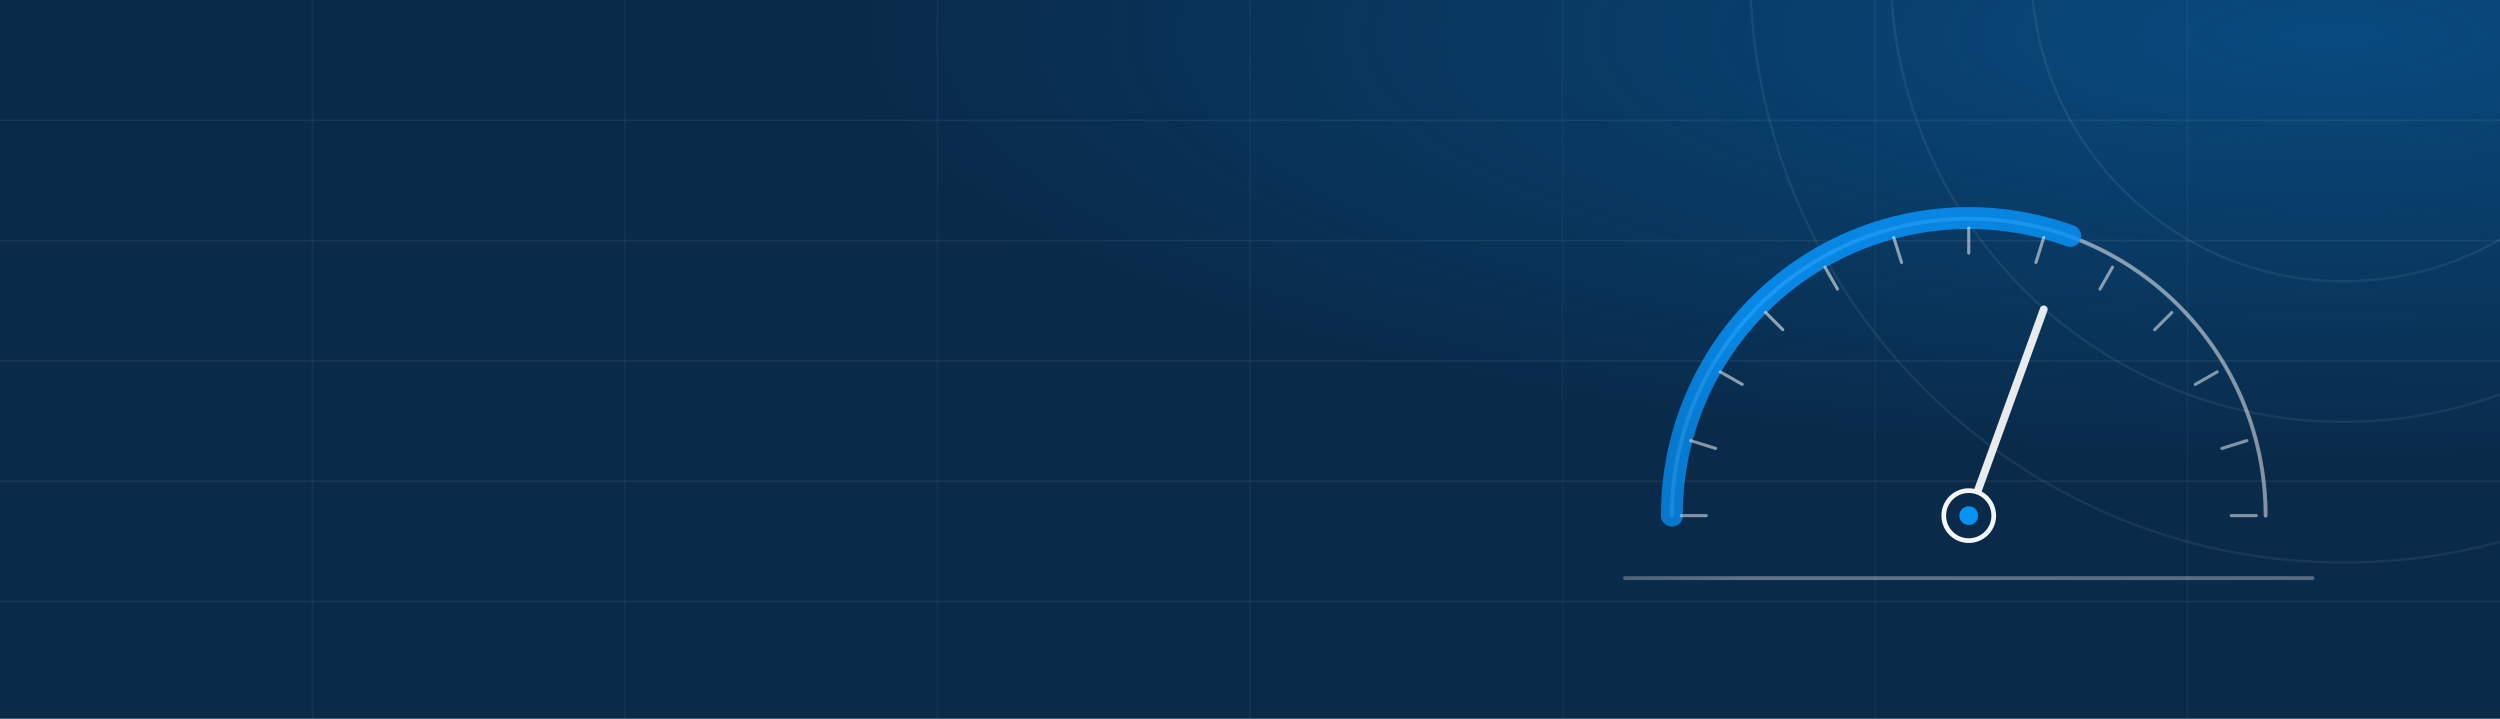
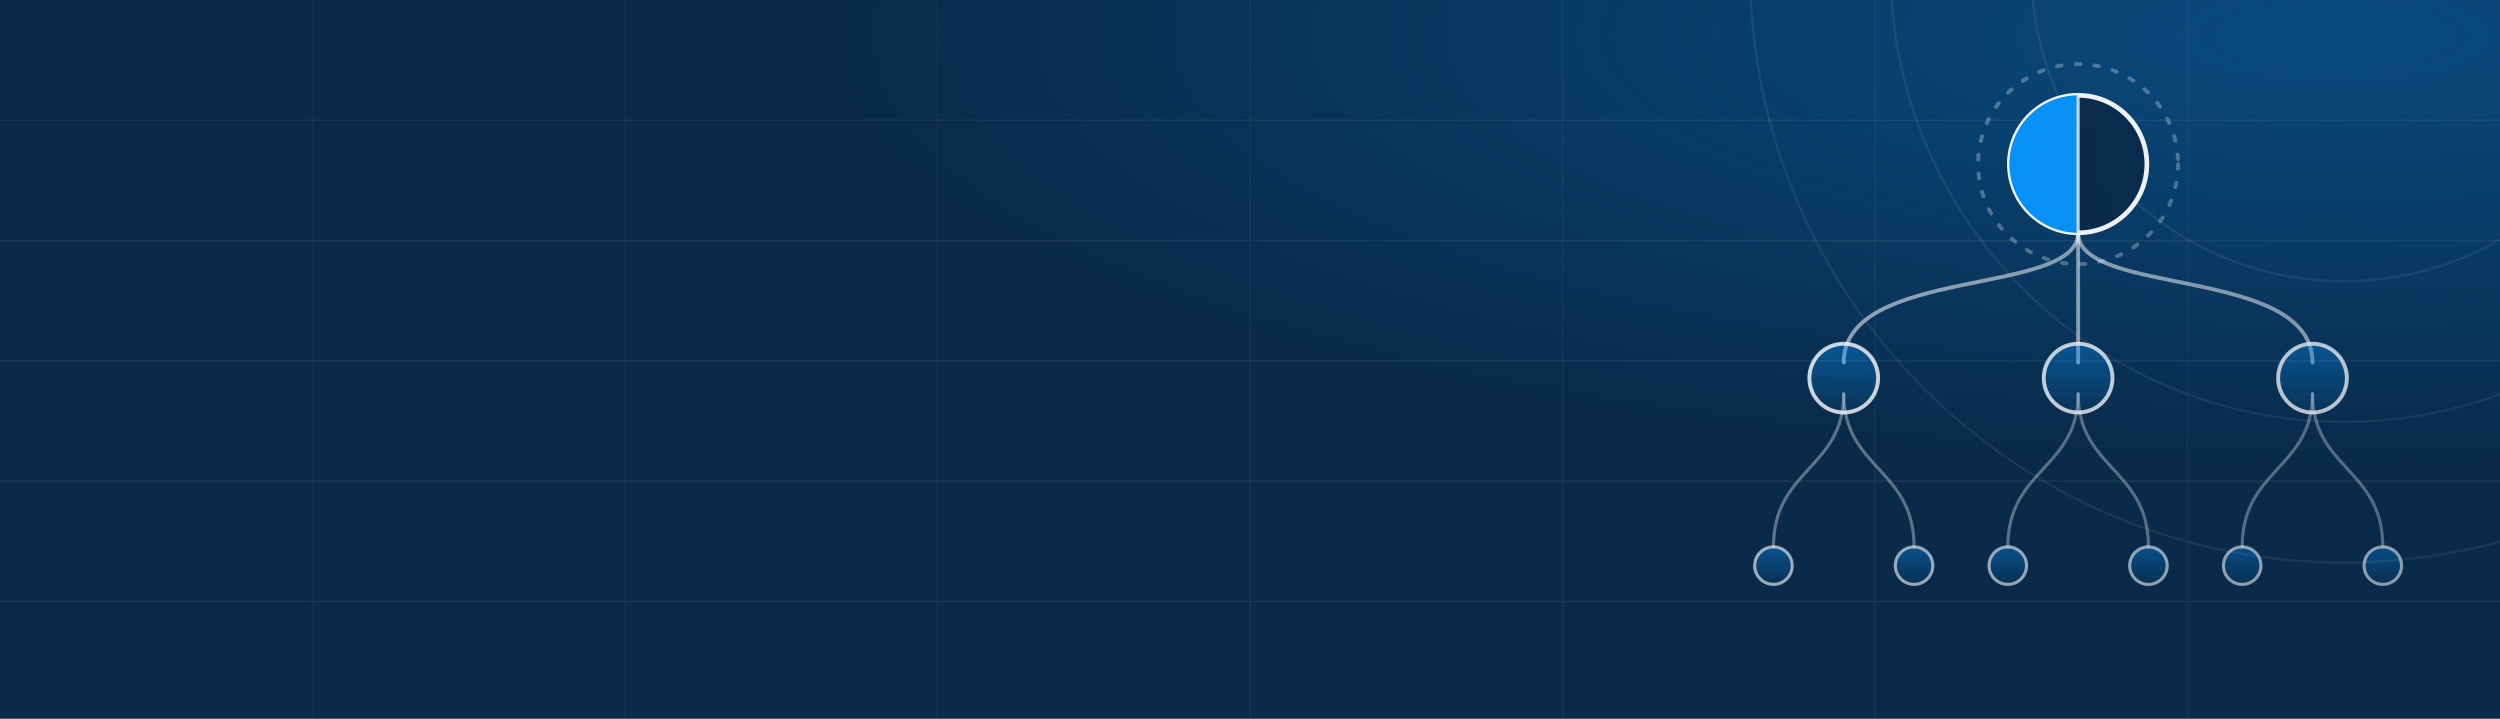
- <svg xmlns="http://www.w3.org/2000/svg" width="1600" height="460" viewBox="0 0 1600 460" preserveAspectRatio="xMidYMid slice" role="img" aria-label="Abstract dial turned up, representing leadership capacity dialled to what the business needs">
+ <svg xmlns="http://www.w3.org/2000/svg" width="1600" height="460" viewBox="0 0 1600 460" preserveAspectRatio="xMidYMid slice" role="img" aria-label="Abstract team tree headed by a half-filled leader node, representing a part-time CMO leading a full team">
  <defs>
    <radialGradient id="glow" cx="0.93" cy="0.05" r="0.6">
      <stop offset="0" stop-color="#0796fe" stop-opacity="0.30" />
      <stop offset="1" stop-color="#0796fe" stop-opacity="0" />
    </radialGradient>
    <linearGradient id="fill" x1="0" y1="0" x2="0" y2="1">
      <stop offset="0" stop-color="#0796fe" stop-opacity="0.38" />
      <stop offset="1" stop-color="#0796fe" stop-opacity="0.05" />
    </linearGradient>
    <linearGradient id="fade" x1="0" y1="0" x2="1" y2="0">
      <stop offset="0" stop-color="#fff" stop-opacity="0" />
      <stop offset="0.5" stop-color="#fff" stop-opacity="0.05" />
      <stop offset="0.7" stop-color="#fff" stop-opacity="1" />
      <stop offset="1" stop-color="#fff" stop-opacity="0.85" />
    </linearGradient>
    <mask id="m">
      <rect width="1600" height="460" fill="url(#fade)" />
    </mask>
  </defs>
  <rect width="1600" height="460" fill="#092a49" />
  <rect width="1600" height="460" fill="url(#glow)" />
  <g stroke="#fff" stroke-opacity="0.06" stroke-width="1">
    <path d="M0 77H1600M0 154H1600M0 231H1600M0 308H1600M0 385H1600" />
    <path d="M200 0V460M400 0V460M600 0V460M800 0V460M1000 0V460M1200 0V460M1400 0V460" stroke-opacity="0.04" />
  </g>
  <g fill="none" stroke="#fff" stroke-opacity="0.07" stroke-width="1.5">
    <circle cx="1500" cy="-20" r="200" />
    <circle cx="1500" cy="-20" r="290" />
    <circle cx="1500" cy="-20" r="380" />
  </g>
  <g mask="url(#m)">
-     <path d="M1070 330A190 190 0 0 1 1450 330" fill="none" stroke="#fff" stroke-opacity=".55" stroke-width="2.5" stroke-linecap="round" stroke-linejoin="round" />
-     <path d="M1070 330A190 190 0 0 1 1325 151" fill="none" stroke="#0796fe" stroke-width="14" stroke-linecap="round" stroke-linejoin="round" stroke-opacity=".85" />
-     <path d="M1428 330L1444 330" fill="none" stroke="#fff" stroke-opacity=".55" stroke-width="2" stroke-linecap="round" stroke-linejoin="round" />
-     <path d="M1422 287L1438 282" fill="none" stroke="#fff" stroke-opacity=".55" stroke-width="2" stroke-linecap="round" stroke-linejoin="round" />
-     <path d="M1405 246L1419 238" fill="none" stroke="#fff" stroke-opacity=".55" stroke-width="2" stroke-linecap="round" stroke-linejoin="round" />
-     <path d="M1379 211L1390 200" fill="none" stroke="#fff" stroke-opacity=".55" stroke-width="2" stroke-linecap="round" stroke-linejoin="round" />
-     <path d="M1344 185L1352 171" fill="none" stroke="#fff" stroke-opacity=".55" stroke-width="2" stroke-linecap="round" stroke-linejoin="round" />
-     <path d="M1303 168L1308 152" fill="none" stroke="#fff" stroke-opacity=".55" stroke-width="2" stroke-linecap="round" stroke-linejoin="round" />
-     <path d="M1260 162L1260 146" fill="none" stroke="#fff" stroke-opacity=".55" stroke-width="2" stroke-linecap="round" stroke-linejoin="round" />
-     <path d="M1217 168L1212 152" fill="none" stroke="#fff" stroke-opacity=".55" stroke-width="2" stroke-linecap="round" stroke-linejoin="round" />
-     <path d="M1176 185L1168 171" fill="none" stroke="#fff" stroke-opacity=".55" stroke-width="2" stroke-linecap="round" stroke-linejoin="round" />
-     <path d="M1141 211L1130 200" fill="none" stroke="#fff" stroke-opacity=".55" stroke-width="2" stroke-linecap="round" stroke-linejoin="round" />
-     <path d="M1115 246L1101 238" fill="none" stroke="#fff" stroke-opacity=".55" stroke-width="2" stroke-linecap="round" stroke-linejoin="round" />
-     <path d="M1098 287L1082 282" fill="none" stroke="#fff" stroke-opacity=".55" stroke-width="2" stroke-linecap="round" stroke-linejoin="round" />
-     <path d="M1092 330L1076 330" fill="none" stroke="#fff" stroke-opacity=".55" stroke-width="2" stroke-linecap="round" stroke-linejoin="round" />
-     <path d="M1260 330L1308 198" fill="none" stroke="#fff" stroke-opacity=".95" stroke-width="5" stroke-linecap="round" stroke-linejoin="round" />
-     <circle cx="1260" cy="330" r="16" fill="#092a49" stroke="#fff" stroke-width="3" />
-     <circle cx="1260" cy="330" r="6" fill="#0796fe" />
-     <path d="M1040 370H1480" fill="none" stroke="#fff" stroke-opacity=".35" stroke-width="2.5" stroke-linecap="round" stroke-linejoin="round" />
+     <circle cx="1330" cy="105" r="64" fill="none" stroke="#fff" stroke-opacity=".3" stroke-width="2.5" stroke-linecap="round" stroke-linejoin="round" stroke-dasharray="3 9" />
+     <path d="M1330 149C1330 190 1180 170 1180 232" fill="none" stroke="#fff" stroke-opacity=".55" stroke-width="2.5" stroke-linecap="round" stroke-linejoin="round" />
+     <path d="M1180 252C1180 300 1135 300 1135 350" fill="none" stroke="#fff" stroke-opacity=".35" stroke-width="2" stroke-linecap="round" stroke-linejoin="round" />
+     <circle cx="1135" cy="362" r="12" fill="url(#fill)" stroke="#fff" stroke-opacity=".6" stroke-width="2" />
+     <path d="M1180 252C1180 300 1225 300 1225 350" fill="none" stroke="#fff" stroke-opacity=".35" stroke-width="2" stroke-linecap="round" stroke-linejoin="round" />
+     <circle cx="1225" cy="362" r="12" fill="url(#fill)" stroke="#fff" stroke-opacity=".6" stroke-width="2" />
+     <circle cx="1180" cy="242" r="22" fill="url(#fill)" stroke="#fff" stroke-opacity=".8" stroke-width="2.5" />
+     <path d="M1330 149C1330 190 1330 170 1330 232" fill="none" stroke="#fff" stroke-opacity=".55" stroke-width="2.5" stroke-linecap="round" stroke-linejoin="round" />
+     <path d="M1330 252C1330 300 1285 300 1285 350" fill="none" stroke="#fff" stroke-opacity=".35" stroke-width="2" stroke-linecap="round" stroke-linejoin="round" />
+     <circle cx="1285" cy="362" r="12" fill="url(#fill)" stroke="#fff" stroke-opacity=".6" stroke-width="2" />
+     <path d="M1330 252C1330 300 1375 300 1375 350" fill="none" stroke="#fff" stroke-opacity=".35" stroke-width="2" stroke-linecap="round" stroke-linejoin="round" />
+     <circle cx="1375" cy="362" r="12" fill="url(#fill)" stroke="#fff" stroke-opacity=".6" stroke-width="2" />
+     <circle cx="1330" cy="242" r="22" fill="url(#fill)" stroke="#fff" stroke-opacity=".8" stroke-width="2.5" />
+     <path d="M1330 149C1330 190 1480 170 1480 232" fill="none" stroke="#fff" stroke-opacity=".55" stroke-width="2.5" stroke-linecap="round" stroke-linejoin="round" />
+     <path d="M1480 252C1480 300 1435 300 1435 350" fill="none" stroke="#fff" stroke-opacity=".35" stroke-width="2" stroke-linecap="round" stroke-linejoin="round" />
+     <circle cx="1435" cy="362" r="12" fill="url(#fill)" stroke="#fff" stroke-opacity=".6" stroke-width="2" />
+     <path d="M1480 252C1480 300 1525 300 1525 350" fill="none" stroke="#fff" stroke-opacity=".35" stroke-width="2" stroke-linecap="round" stroke-linejoin="round" />
+     <circle cx="1525" cy="362" r="12" fill="url(#fill)" stroke="#fff" stroke-opacity=".6" stroke-width="2" />
+     <circle cx="1480" cy="242" r="22" fill="url(#fill)" stroke="#fff" stroke-opacity=".8" stroke-width="2.5" />
+     <circle cx="1330" cy="105" r="44" fill="#092a49" stroke="#fff" stroke-width="3" />
+     <path d="M1330 61A44 44 0 0 0 1330 149Z" fill="#0796fe" />
+     <path d="M1330 61V149" stroke="#fff" stroke-width="2" stroke-opacity=".8" />
  </g>
</svg>
